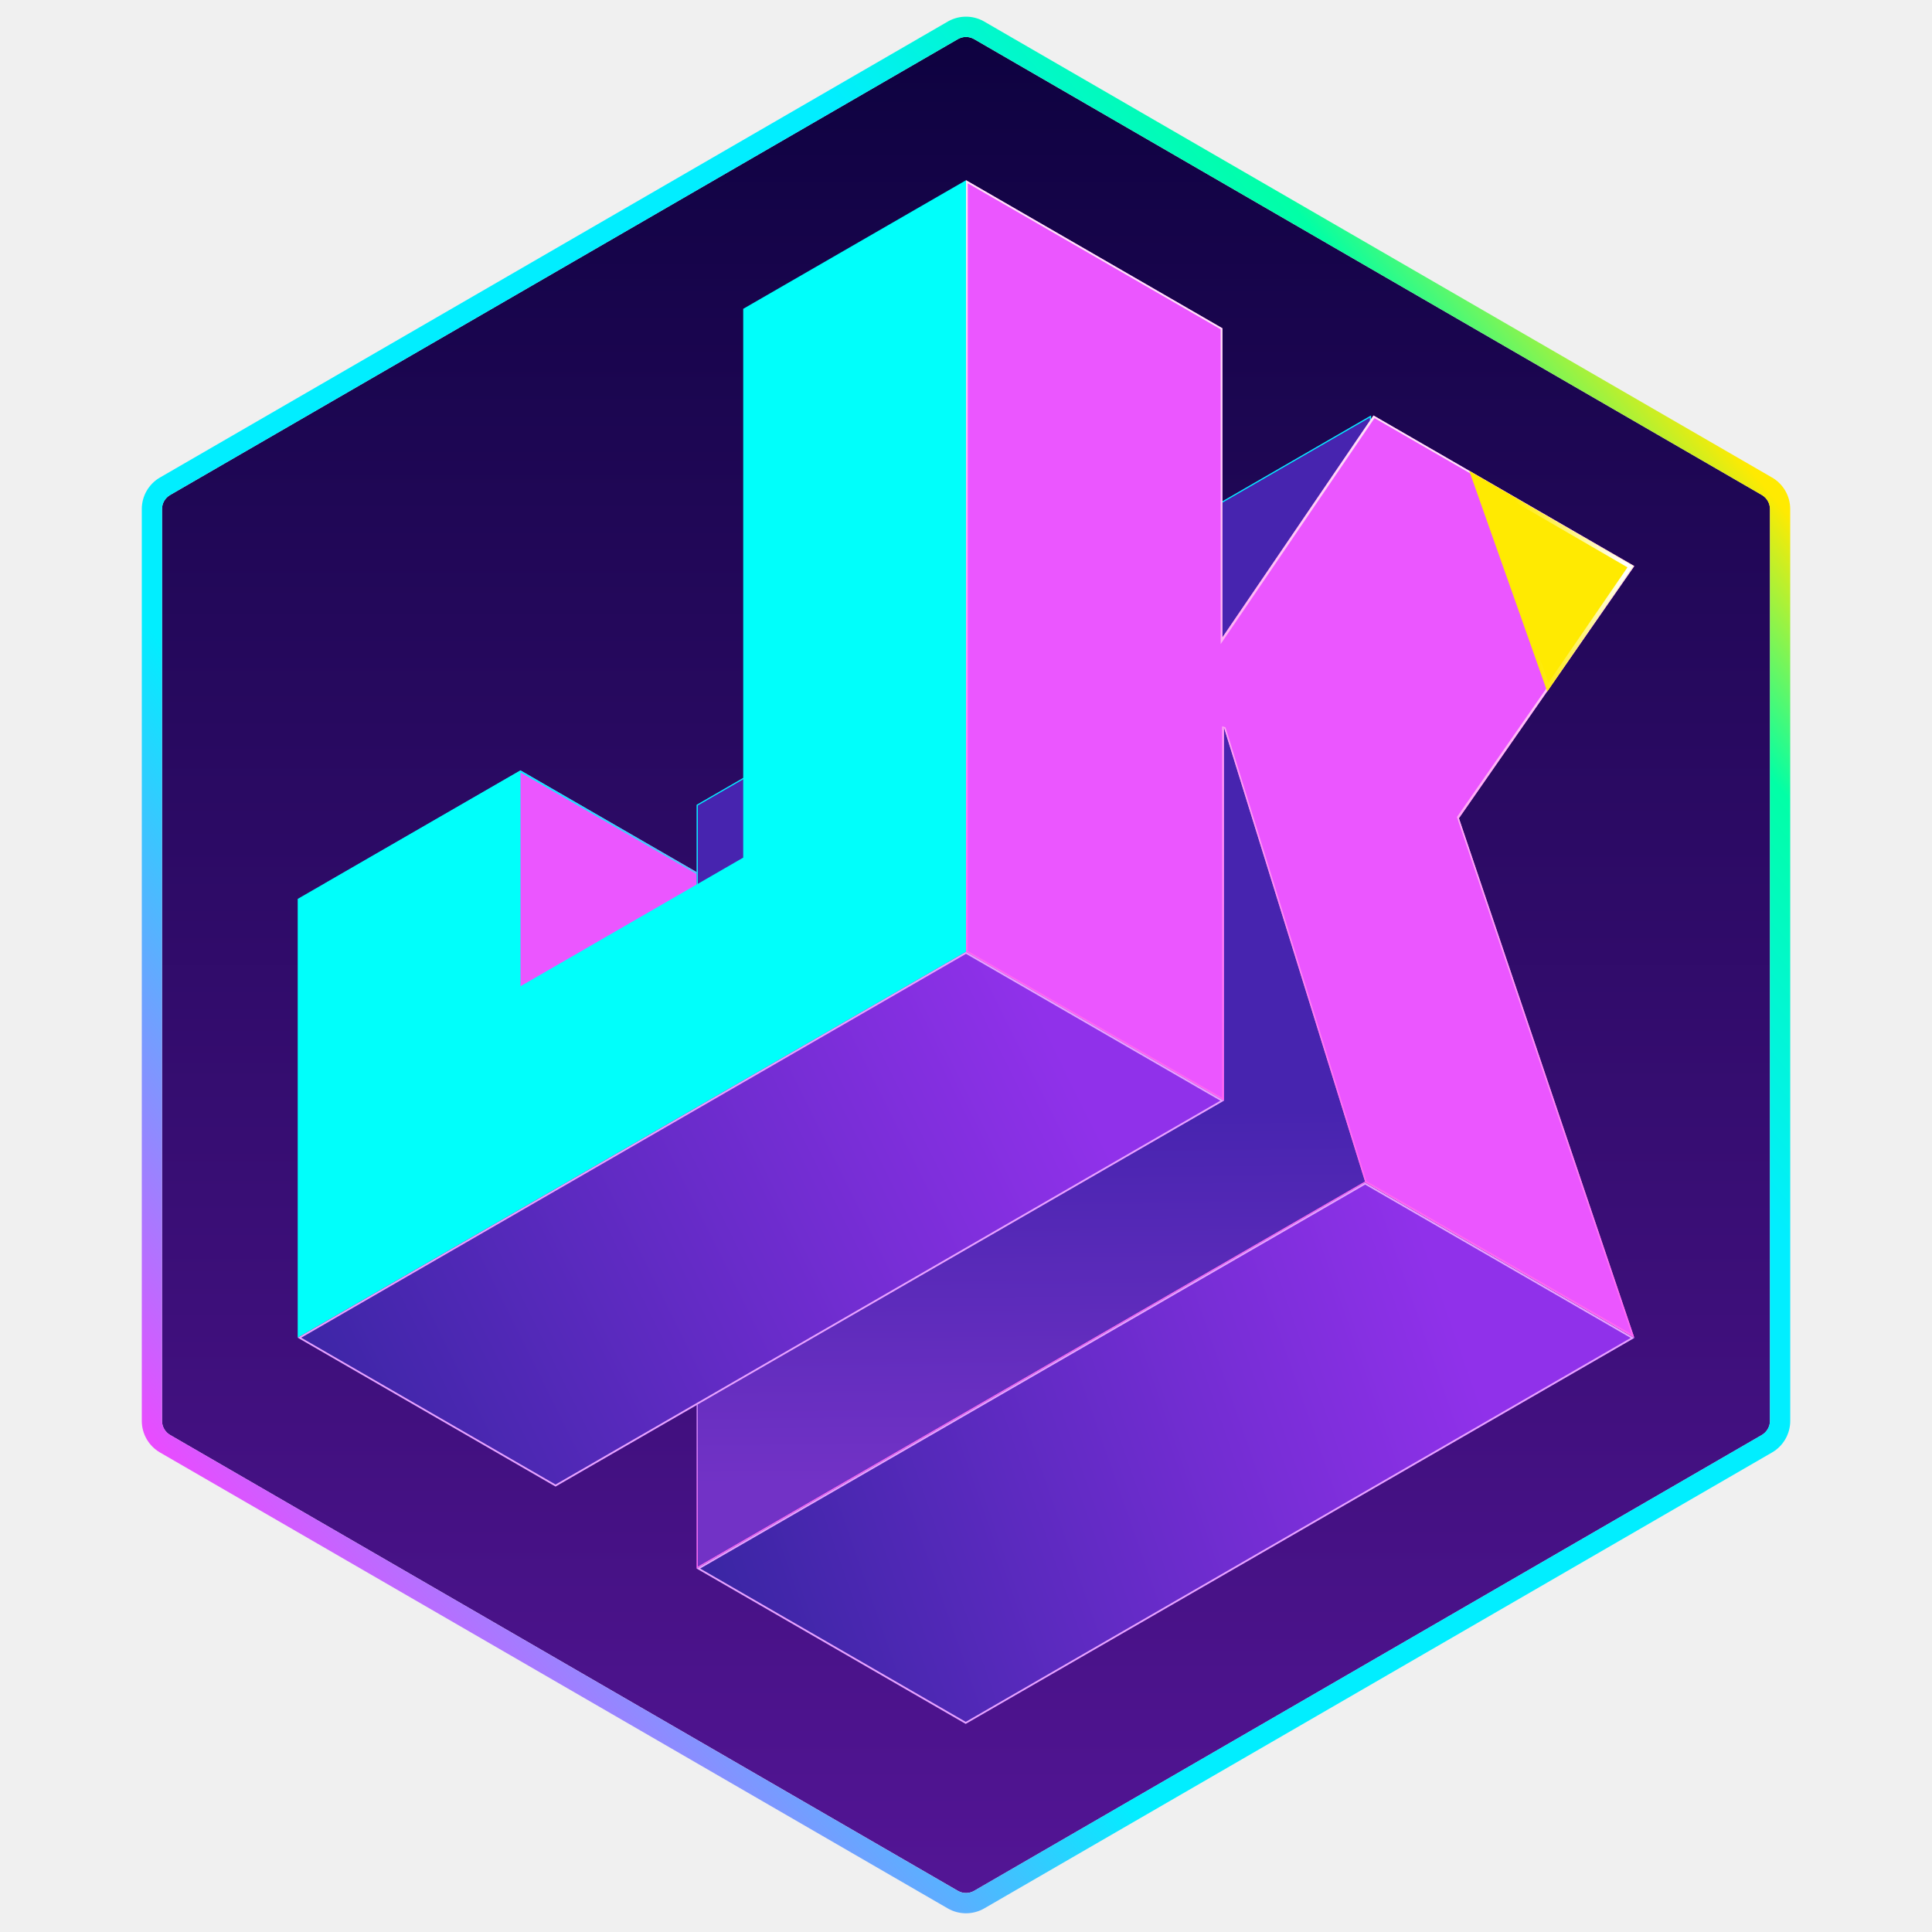
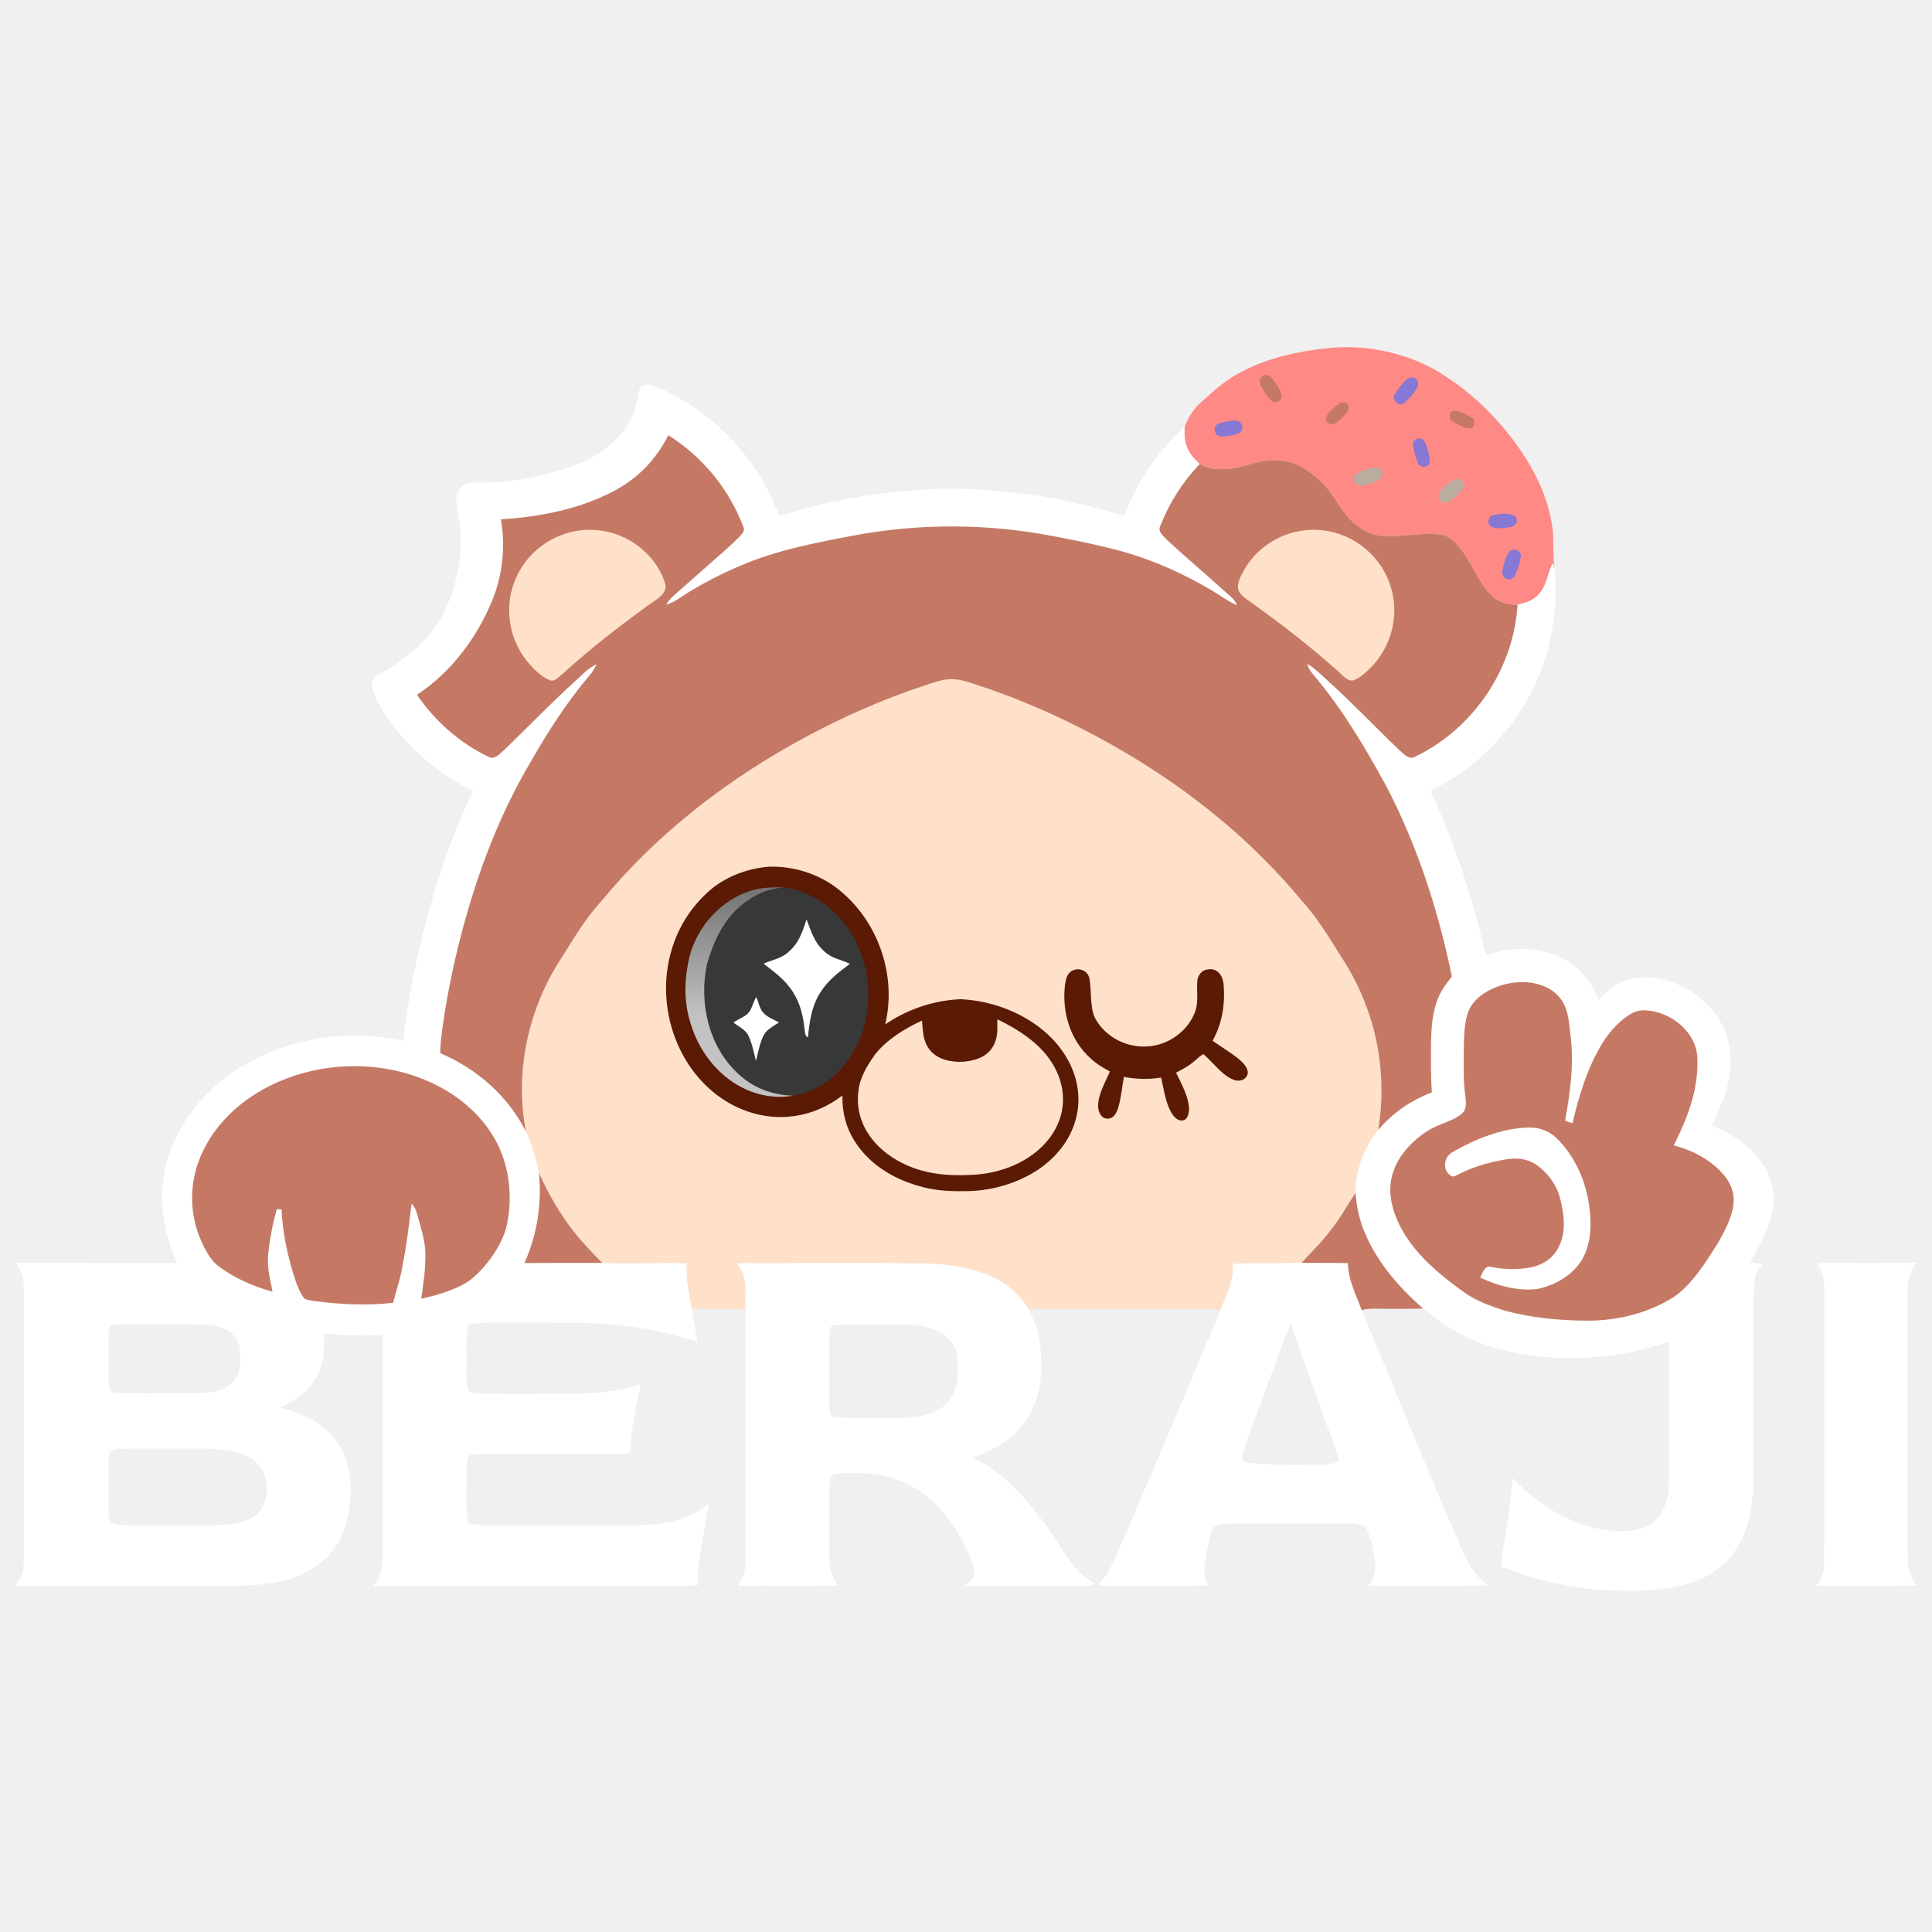
- <svg xmlns="http://www.w3.org/2000/svg" fill="none" viewBox="0 0 128 128">
-   <path fill="url(#_beraji-a)" d="M63.462 2.592a1.08 1.08 0 0 1 1.076 0l52.192 30.204a1.08 1.08 0 0 1 .536.93V94.14a1.09 1.09 0 0 1-.536.93l-52.19 30.204a1.08 1.08 0 0 1-1.076 0L11.27 95.07a1.08 1.08 0 0 1-.536-.93V33.726c0-.384.204-.738.536-.93z" />
-   <path fill="url(#_beraji-b)" d="M10.734 94.176a1.08 1.08 0 0 0 .536.894l52.19 30.204a1.09 1.09 0 0 0 1.044.018l.032-.02 52.192-30.204a1.09 1.09 0 0 0 .536-.892v-60.45a1.09 1.09 0 0 0-.504-.91l-.032-.02L64.54 2.592a1.08 1.08 0 0 0-1.076 0L11.27 32.796a1.08 1.08 0 0 0-.536.93zm107.874-.036c0 .86-.46 1.66-1.206 2.09L65.21 126.436a2.42 2.42 0 0 1-2.42 0L10.6 96.23a2.42 2.42 0 0 1-1.206-2.09V33.726c0-.862.46-1.66 1.206-2.09L62.79 1.43l.07-.04a2.42 2.42 0 0 1 2.28 0l.07.04 52.19 30.206.07.04a2.42 2.42 0 0 1 1.136 2.05z" />
-   <path fill="#EB56FF" d="m21.556 58.528 12.946-7.476L67.39 70.04l-12.946 7.476z" />
-   <path fill="url(#_beraji-c)" d="M34.5 51.052 67.39 70.04l-12.946 7.476-32.888-18.99zm19.944 26.33 12.714-7.34-32.656-18.856-12.714 7.34z" />
-   <path fill="url(#_beraji-d)" d="m46.156 53.322 44.68-25.794v50.604l-44.68 25.794z" />
-   <path fill="url(#_beraji-e)" d="M90.834 27.528v50.604l-44.68 25.794V53.322zm-44.602 76.266 44.526-25.706V27.66L46.232 53.364z" />
-   <path fill="#00FFFB" d="M64 63.068 19.724 88.632V59.554l14.76-8.52V65.34l14.756-8.52V20.46L64 11.942z" />
-   <path fill="#EB56FF" d="M64 63.068V11.94l16.988 9.808v20.48l10.008-14.702 17.28 9.976-11.618 16.706 11.62 34.42-17.82-10.286-9.372-30.16V72.93z" />
-   <path fill="url(#_beraji-f)" d="M80.988 21.75v20.48l10.008-14.702 17.28 9.976L96.658 54.21l11.62 34.42-17.82-10.286-9.372-30.16v24.748L64 63.068V11.94zM64.116 63l16.854 9.73V48.116l.222.074 9.342 30.064 17.558 10.136-11.54-34.18-.026-.08 11.55-16.606L91.064 27.7 80.872 42.672V21.816l-16.756-9.674z" />
-   <path fill="url(#_beraji-g)" d="M19.724 88.624 64 63.06l17.084 9.864-44.278 25.564z" />
-   <path fill="#E8A2FF" d="m64 63.06 17.084 9.864-44.278 25.564-17.082-9.864zM36.806 98.354l44.046-25.43L64 63.194 19.956 88.626z" />
-   <path fill="url(#_beraji-h)" d="m46.156 103.92 44.288-25.57 17.828 10.292-44.292 25.57z" />
-   <path fill="#E8A2FF" d="m90.444 78.35 17.828 10.292-44.292 25.57-17.826-10.292zm-26.46 35.728 44.056-25.436-17.596-10.158-44.056 25.436z" />
-   <path fill="#FFEA01" d="m102.508 45.82-5.166-14.624L108.21 37.5z" />
-   <path fill="url(#_beraji-i)" d="m108.21 37.5-5.702 8.32-5.166-14.624zm-5.626 7.732 5.24-7.644-9.986-5.796z" />
+ <svg xmlns="http://www.w3.org/2000/svg" viewBox="0 0 128 128">
+   <path fill="#FF8985" d="M87.825 23.083c2.426-.29 4.926.19 7.085 1.323a17 17 0 0 1 4.36 3.551c1.782 2.002 3.289 4.476 3.604 7.177.057.846.013 1.69.12 2.536l-.125-.357c-.356.701-.362 1.409-.884 2.023-.383.447-.889.6-1.441.728-.638.003-1.241-.137-1.713-.589-.88-.852-1.314-2.213-2.1-3.168-.31-.38-.68-.774-1.182-.878-1.295-.197-2.716.18-3.97.076-.767-.045-1.43-.447-1.984-.956-.763-.707-1.108-1.583-1.799-2.363-.414-.466-.922-.856-1.447-1.19-.633-.404-1.4-.505-2.137-.489-.987.025-1.81.462-2.781.553-.681.058-1.338.043-1.944-.311-.367-.35-.705-.708-.876-1.196-.156-.427-.15-.85-.124-1.297.244-.566.523-1.093.988-1.512.653-.592 1.31-1.21 2.052-1.692 1.857-1.19 4.125-1.731 6.298-1.97" />
+   <path fill="#C57965" d="M83.718 24.878c.185-.064.328-.046.463.1.314.339.631.767.738 1.221a.427.427 0 0 1-.666.376 3.9 3.9 0 0 1-.737-1.08.455.455 0 0 1 .202-.617" />
+   <path fill="#8678D4" d="M93.178 25.163a.448.448 0 0 1 .787.345c-.175.45-.566.862-.922 1.183-.34.255-.798-.095-.673-.496.2-.385.497-.733.808-1.032" />
+   <path fill="#C57965" d="M88.854 26.68c.462-.143.61.33.384.651-.28.314-.733.914-1.215.738-.206-.115-.194-.46-.056-.623.24-.298.54-.594.887-.766m7.369.549c.482-.084 1.044.27 1.414.552.032.21.078.44-.13.572-.425.09-.924-.219-1.273-.43-.247-.086-.245-.595-.011-.694" />
+   <path fill="#8678D4" d="M100.083 36.463c.319-.138.684.036.684.4a4.3 4.3 0 0 1-.451 1.362c-.311.353-.88.074-.781-.386.101-.447.217-1.043.548-1.376m-18.733-8.55c.219-.024.52-.101.722.004.292.138.325.607.036.766-.375.176-.829.237-1.24.236-.363-.056-.531-.507-.264-.773.204-.147.504-.18.746-.233m17.513 6.24c.43-.128 1.014-.182 1.435-.014.323.22.236.628-.114.754-.413.101-.947.165-1.353.018-.324-.183-.274-.594.032-.758m-5.14-4.986c.245-.218.553-.13.691.148.172.403.306.857.311 1.298-.069.356-.55.43-.753.126-.186-.376-.271-.812-.348-1.22q-.051-.177.099-.352" />
+   <path fill="#BAAC9F" d="M90.525 31.103c.245-.068.533-.165.786-.115a.43.43 0 0 1 .122.743 3 3 0 0 1-1.246.451.446.446 0 0 1-.411-.704c.195-.19.496-.286.75-.375m5.81.67c.375-.207.82.212.59.592a3.2 3.2 0 0 1-1.037.924c-.371.147-.686-.216-.562-.575.213-.395.626-.715 1.008-.94" />
+   <path fill="#FFE0C9" d="M63.078 44.998c.597.006 1.137.215 1.696.397 3.813 1.25 7.47 3.014 10.872 5.13 3.954 2.472 7.534 5.47 10.518 9.056 1.098 1.197 1.896 2.535 2.753 3.905a16 16 0 0 1 2.397 11.362c-.951 1.228-1.514 2.622-1.506 4.19-.56.825-1.026 1.7-1.66 2.48-.575.776-1.271 1.432-1.912 2.15-1.093.003-2.183.05-3.276.03a10 10 0 0 0-1.29.052c.111 1.174-.434 2.016-.817 3.076-.646-.176-1.267-.103-1.925-.108-3.243-.003-6.489 0-9.732-.005-.35.005-.697.02-1.044.036a5.1 5.1 0 0 0-1.755-1.795c-1.174-.727-2.539-1.025-3.897-1.172-1.207-.13-2.386-.048-3.593-.1-2.548-.002-5.097-.023-7.647.017-.805.024-1.607-.047-2.412.011q.188.308.371.618l.076.317c.17.658.069 1.395.095 2.073l-2.58-.01h-.983c-.162-1.052-.418-1.928-.34-3.006-1.863-.062-3.733.06-5.599-.03-.607-.653-1.241-1.27-1.79-1.976-.977-1.216-1.752-2.567-2.39-3.985-.191-.955-.45-1.86-.862-2.743-.772-3.959.173-8.252 2.417-11.597.651-1.042 1.296-2.113 2.066-3.073a174 174 0 0 1 1.473-1.713c2.906-3.261 6.31-6.012 10.035-8.292 3.27-1.996 6.77-3.667 10.411-4.872.6-.193 1.192-.428 1.83-.423" />
+   <path fill="#fff" d="M42.408 25.684c.193-.205.514-.236.77-.14 1.274.395 2.483 1.203 3.543 1.996 2.24 1.693 3.937 4.031 4.909 6.655a36.3 36.3 0 0 1 7.557-1.583c.74-.085 1.483-.12 2.223-.192 2.084-.14 4.115.038 6.186.265 2.34.274 4.642.795 6.886 1.507.829-2.287 2.226-4.282 4.005-5.936-.026.447-.031.87.124 1.297.171.488.51.846.876 1.196a12.3 12.3 0 0 0-2.597 4.063c-.22.391.154.662.392.923 1.247 1.16 2.551 2.258 3.815 3.401.319.303.707.53.853.96-.575-.244-1.052-.608-1.581-.925-1.882-1.13-3.885-2.031-5.998-2.63-1.524-.418-3.067-.728-4.62-1.022a35.4 35.4 0 0 0-13.208-.034c-2.61.5-5.098.965-7.555 2.025a26 26 0 0 0-3.478 1.8c-.463.28-.842.616-1.381.751a3 3 0 0 1 .46-.558l3.468-3.063c.378-.354.8-.69 1.12-1.1.128-.169.132-.278.059-.473a12.35 12.35 0 0 0-4.958-6.03c-.789 1.575-1.97 2.816-3.525 3.656-2.277 1.23-5.004 1.766-7.57 1.915a9.74 9.74 0 0 1-.565 5.365c-1.02 2.484-2.726 4.775-4.993 6.26 1.186 1.734 2.84 3.204 4.746 4.107.382.225.688-.165.96-.382 1.583-1.52 3.097-3.103 4.722-4.578.498-.434.88-.914 1.468-1.162a2.9 2.9 0 0 1-.48.752c-1.468 1.741-2.7 3.642-3.826 5.616-1.877 3.148-3.224 6.521-4.244 10.033a56 56 0 0 0-1.478 6.505c-.144.956-.31 1.882-.327 2.85 2.425 1.03 4.488 2.836 5.68 5.194.413.882.671 1.788.862 2.743a11.8 11.8 0 0 1-.957 5.969c1.712-.016 3.424-.006 5.137-.009 1.866.092 3.736-.031 5.6.03-.078 1.079.197 2.076.36 3.127.125.683.247 1.366.354 2.052-.777-.188-1.524-.463-2.31-.611-1.648-.39-3.32-.538-5.006-.62-2.225-.027-4.45-.006-6.674-.014a5 5 0 0 0-1.19.137c-.195.864-.083 1.8-.113 2.702.02.542-.075 1.201.146 1.706.335.171.783.157 1.154.169 1.948-.002 3.898.007 5.845-.006 1.463-.032 3.036-.136 4.408-.677-.314 1.496-.674 3.067-.716 4.596-.535.088-1.07.075-1.609.068-2.687-.002-5.376.001-8.064-.002-.324.009-.677-.005-.991.085-.196.246-.156.687-.174.987.012.97-.017 1.943.014 2.912.042.23.01.642.33.658.353.083.738.076 1.1.082 3.289-.006 6.581.003 9.87-.004 1.678-.02 3.392-.308 4.727-1.39q-.315 1.909-.64 3.816c-.086.519-.074 1.029-.08 1.554-.733.055-1.463.029-2.199.031-6.436.009-12.875-.011-19.31.012.48-.525.628-1.156.616-1.852q-.004-7.386 0-14.771c-1.29.047-2.581.034-3.866-.112.055 1.145-.03 2.234-.695 3.208-.546.842-1.342 1.266-2.206 1.716 1.174.313 2.259.716 3.154 1.567.741.69 1.195 1.61 1.382 2.594a7.5 7.5 0 0 1-.592 4.583c-.587 1.184-1.8 2.068-3.025 2.51-1.537.537-3.322.565-4.933.547-4.518.008-9.04-.017-13.555.012.24-.311.462-.609.53-1.008.072-.506.044-1.029.048-1.539V85.488a5.7 5.7 0 0 0-.082-.984 16 16 0 0 0-.418-.84c3.55.013 7.103.002 10.654.006-.744-1.61-1.125-3.462-.95-5.233.177-1.977 1.114-3.9 2.405-5.396 1.62-1.876 3.881-3.201 6.26-3.873a14.85 14.85 0 0 1 7.265-.205 52 52 0 0 1 .927-5.504c.85-3.815 2.036-7.524 3.7-11.068a14.8 14.8 0 0 1-5.38-4.445c-.535-.723-1.048-1.485-1.306-2.355-.068-.346-.017-.663.324-.835 1.558-.82 3.043-1.992 4.026-3.463a10.4 10.4 0 0 0 1.499-6.088c-.017-.705-.235-1.379-.275-2.077-.042-.424.208-.778.538-1.015.25-.152.607-.137.891-.14 1.561.044 3.148-.219 4.66-.598 1.364-.36 2.713-.816 3.84-1.69.895-.678 1.6-1.574 1.928-2.656.148-.438.17-.911.324-1.345M15.956 96.288c-1.031-.284-2.144-.335-3.209-.316-1.483.005-2.967-.005-4.45.003-.303.02-.703.015-.967.176-.128.186-.118.478-.137.695-.016.877.005 1.755-.006 2.632.006.478-.037.949.134 1.402.376.187.842.16 1.255.171 1.9-.006 3.801.007 5.7-.006.853-.026 1.914-.107 2.625-.616.796-.61.96-1.884.603-2.77-.14-.44-.457-.688-.768-1.001q-.389-.189-.78-.37m-7.102-8.552c-.454.004-.922-.02-1.374.041-.186.013-.23.184-.253.341-.076.64-.025 1.297-.037 1.94.015.62-.054 1.272.064 1.882.078.374.47.3.765.355 1.295.043 2.597.007 3.894.019.9-.006 1.963.05 2.817-.274.7-.252 1.198-.955 1.173-1.703.002-.573.054-1.25-.307-1.73-.466-.657-1.399-.84-2.155-.859-1.528-.025-3.058-.004-4.587-.012" />
+   <path fill="#fff" d="M86.236 83.667c1.023.009 2.048-.005 3.071.016.02 1.144.519 2.041.907 3.11 2.216 5.29 4.352 10.617 6.647 15.874.394.931.883 1.762 1.72 2.366-2.642.075-5.29-.005-7.933.043.578-.611.53-1.38.364-2.144-.065-.644-.295-1.223-.528-1.819-.419-.119-.829-.197-1.267-.184q-3.684-.005-7.369.001c-.43.017-1.002-.017-1.375.223-.242.222-.306.65-.377.956-.17 1.035-.534 1.909-.062 2.931-1.99.053-3.982.006-5.972.025-.448-.004-.855.046-1.283-.123.463-.402.728-.917.983-1.463a133 133 0 0 0 1.517-3.473c1.867-4.39 3.737-8.778 5.574-13.18.383-1.06.928-1.902.817-3.076.43-.047.86-.06 1.29-.052 1.093.02 2.183-.027 3.276-.03m-.698 3.986a11 11 0 0 0-.367.861c-.887 2.4-1.778 4.796-2.653 7.2-.116.339-.318.728-.211 1.09.566.24 2.625.227 3.231.25 1.468-.028 2.775.07 3.123-.25-.007-.345-.17-.758-.278-1.09 0 0-2.45-6.782-2.642-7.377zM51.26 83.699c2.55-.04 5.099-.02 7.647-.018 1.207.053 2.386-.029 3.593.101 1.358.147 2.724.445 3.897 1.172a5.1 5.1 0 0 1 1.755 1.795c.709 1.28.9 2.839.821 4.28-.076 1.33-.536 2.615-1.42 3.623-.83.945-1.905 1.49-3.076 1.902.435.32.956.503 1.382.848 1.514 1.137 2.763 2.666 3.836 4.212.838 1.23 1.5 2.62 2.895 3.326-.583.197-1.125.11-1.726.122-2.318.006-4.637-.009-6.954.009.261-.219.518-.376.618-.724.037-.243.002-.48-.057-.718-.561-1.465-1.397-2.89-2.502-4.015-.79-.726-1.734-1.342-2.764-1.664-1.188-.397-2.542-.408-3.78-.314-.522.036-.437.484-.48.871.004 1.617-.016 3.235.01 4.852.027.7.165 1.126.593 1.676-2.238.066-4.482-.007-6.722.038.44-.554.575-1.004.566-1.716-.002-5.546.001-11.093-.002-16.64-.026-.677.075-1.414-.094-2.072q-.04-.159-.077-.317a56 56 0 0 0-.371-.618c.805-.058 1.607.013 2.412-.01m8.62 4.059c-1.158-.007-2.317 0-3.476-.003-.417.004-.85-.01-1.262.061-.221.172-.17.47-.197.718-.006 1.385.005 2.771-.005 4.157.005.316-.006.655.071.962.096.273.32.214.555.26.923.078 1.86.024 2.785.041 1.158-.001 2.525.035 3.602-.44.889-.374 1.412-1.274 1.481-2.207.027-.594.047-1.22-.075-1.802-.227-.538-.571-.975-1.093-1.253-.71-.38-1.59-.493-2.386-.494m67.11-4.096c-.561.604-.596 1.321-.603 2.101.001 5.772-.004 11.549.003 17.32.001.733.11 1.382.61 1.95-2.227.071-4.462-.005-6.69.04.413-.515.554-.906.547-1.577.01-5.956.002-11.915.005-17.87a7 7 0 0 0-.073-1.115 3 3 0 0 0-.407-.741c.217-.123.434-.097.674-.105 1.977.006 3.956.012 5.934-.003m-24.121-46.349.125.357c.292 3.022-.332 6.096-1.838 8.736a14.8 14.8 0 0 1-6.382 5.984c1.627 3.49 2.814 7.157 3.661 10.909 1.769-.62 3.7-.633 5.347.334 1.024.59 1.715 1.533 2.114 2.63.413-.456.835-.873 1.401-1.139 1.089-.534 2.388-.444 3.504-.041 1.914.687 3.474 2.293 3.796 4.336.271 1.845-.39 3.52-1.185 5.143 1.357.576 2.622 1.378 3.426 2.643.619.964.812 2.11.55 3.225-.278 1.137-.86 2.225-1.45 3.23q.435.024.868.042c-.645.607-.576 1.388-.627 2.2-.011 3.97 0 7.944-.006 11.914.002 1.268-.148 2.617-.614 3.805-.517 1.319-1.544 2.415-2.85 2.98-1.634.688-3.385.83-5.139.784-2.076.011-4.128-.309-6.116-.9a24 24 0 0 0-.431-.131 16 16 0 0 1-.947-.345l-.66-.224c.258-1.952.69-3.898.767-5.866.998.96 2.013 1.856 3.266 2.478 1.449.746 3.039 1.172 4.677 1.004.742-.08 1.433-.399 1.864-1.025.437-.651.604-1.51.589-2.283.004-3.07 0-6.14.001-9.209-1.598.536-3.27.921-4.957 1.028-2.45.185-5.013-.036-7.338-.862-1.478-.52-2.81-1.345-4-2.355-1.666-1.451-3.208-3.253-3.99-5.341a8.4 8.4 0 0 1-.487-2.316c-.008-1.568.555-2.962 1.506-4.19 1.013-1.146 2.12-1.922 3.55-2.476-.077-1.07-.063-2.157-.055-3.23.014-1.018.086-2.124.494-3.071.214-.514.542-.935.887-1.366-.896-4.382-2.299-8.72-4.383-12.69-1.394-2.542-2.842-4.987-4.714-7.216-.217-.248-.398-.49-.481-.816.535.313.937.747 1.395 1.153 1.627 1.472 3.137 3.066 4.72 4.578.318.246.603.669 1.046.411 3.849-1.856 6.51-5.807 6.771-10.06.552-.13 1.058-.282 1.441-.73.522-.613.528-1.321.884-2.022" />
+   <path fill="#5A1A03" d="M50.982 57.42a7.2 7.2 0 0 1 4.164 1.204c2.896 2.023 4.324 5.823 3.5 9.249a9.6 9.6 0 0 1 4.988-1.674c1.678.082 3.353.603 4.757 1.528 1.083.715 1.998 1.682 2.547 2.864.514 1.102.663 2.36.34 3.54-.368 1.423-1.344 2.6-2.56 3.401-1.452.94-3.22 1.413-4.945 1.385-.988.018-1.967-.06-2.917-.349-1.68-.474-3.232-1.42-4.193-2.902-.606-.922-.881-1.988-.85-3.088-.959.74-2.095 1.233-3.302 1.377-1.807.236-3.627-.34-5.056-1.443-2.777-2.146-3.93-6.002-3.024-9.35a8.3 8.3 0 0 1 2.914-4.434c1.062-.772 2.327-1.209 3.637-1.308m15.09 10.11c.005.65.062 1.23-.291 1.813-.409.712-1.239.943-2.008 1.004-.79.03-1.692-.157-2.196-.817-.441-.568-.424-1.233-.494-1.913-1.139.524-2.329 1.259-3.116 2.25-.484.688-.977 1.472-1.081 2.32a4.15 4.15 0 0 0 .576 2.827c.78 1.269 2.143 2.122 3.556 2.526 1.181.34 2.372.352 3.59.288 1.393-.11 2.736-.536 3.86-1.376.92-.69 1.62-1.634 1.868-2.765.253-1.164-.036-2.357-.686-3.342-.813-1.264-2.242-2.178-3.578-2.816m4.953-3.213c.44-.234 1.007-.033 1.138.458.183.833.014 1.908.39 2.686.666 1.228 2.064 1.965 3.457 1.87 1.425-.079 2.737-1.037 3.202-2.388.192-.622.06-1.338.115-1.965.049-.387.295-.72.708-.752.587-.1.947.368 1.02.893.134 1.335-.06 2.657-.72 3.837.575.404 1.19.765 1.736 1.207.268.232.592.538.603.917-.072.436-.5.612-.9.473-.8-.28-1.41-1.18-2.04-1.709-.202.079-.366.265-.533.399-.384.349-.829.586-1.283.828.348.725.818 1.552.859 2.366.007.272-.08.764-.423.794-.363.051-.613-.287-.776-.56-.367-.676-.48-1.533-.652-2.28a6.9 6.9 0 0 1-2.465-.045c-.13.69-.183 1.418-.392 2.091-.12.329-.295.689-.702.678-.424-.01-.605-.452-.615-.816-.014-.783.483-1.595.779-2.31-.459-.249-.9-.51-1.28-.87-1.36-1.224-1.903-3.077-1.693-4.86.056-.35.124-.757.467-.942" />
+   <path fill="#383838" d="M51.965 58.802c2.023.251 3.757 1.682 4.677 3.455a8.04 8.04 0 0 1 .605 5.778c-.221.864-.695 1.682-1.217 2.4-.845 1.117-2.088 1.931-3.482 2.156-1.38-.032-2.682-.525-3.677-1.485-1.932-1.804-2.565-4.677-2.036-7.205.37-1.318.902-2.544 1.865-3.545.883-.87 2-1.503 3.265-1.554" />
+   <path fill="#fff" d="M53.436 60.918c.314.792.506 1.526 1.175 2.113.505.48 1.097.532 1.696.826-.769.57-1.488 1.125-1.997 1.956-.556.914-.674 1.882-.785 2.924-.254-.166-.178-.432-.24-.702-.103-.938-.369-1.837-.949-2.595-.488-.65-1.108-1.1-1.745-1.59.588-.281 1.158-.325 1.656-.787.677-.579.923-1.33 1.189-2.146m-3.322 5.135c.142.37.216.806.502 1.095.269.264.668.415.997.589-.347.233-.84.477-1.024.869-.26.51-.36 1.134-.504 1.685-.146-.555-.253-1.171-.51-1.687-.172-.382-.662-.602-.982-.857.363-.268.823-.374 1.075-.747.185-.29.246-.655.446-.947" />
+   <path fill="url(#a)" d="M49.2 59.214c.88-.4 1.811-.46 2.765-.412-1.265.051-2.382.683-3.265 1.554-.963 1-1.494 2.227-1.865 3.545-.529 2.528.104 5.401 2.036 7.205.995.96 2.297 1.453 3.677 1.485-1.395.247-2.824-.114-3.992-.894-1.465-.984-2.454-2.52-2.895-4.215-.363-1.342-.302-2.693.003-4.04.47-1.86 1.77-3.45 3.536-4.228" />
+   <path fill="#C57965" d="M101.591 65.13c.754.147 1.467.5 1.887 1.164.453.676.47 1.51.574 2.29.235 1.93-.012 3.774-.364 5.668l.491.16c.407-1.7.909-3.41 1.772-4.945.494-.88 1.17-1.724 2.04-2.26.385-.25.799-.307 1.25-.253 1.585.18 3.167 1.485 3.214 3.157.077 2.106-.642 3.925-1.564 5.773 1.001.264 1.934.69 2.724 1.368.684.575 1.265 1.347 1.246 2.279-.023.999-.586 2.015-1.071 2.869-.781 1.227-1.668 2.67-2.874 3.518-1.732 1.096-3.805 1.6-5.849 1.578-1.81-.011-3.652-.194-5.401-.668-.939-.309-1.946-.663-2.738-1.264-1.036-.74-2.054-1.557-2.906-2.505-.9-1.013-1.68-2.31-1.871-3.667-.155-1.014.125-2.036.72-2.864.642-.892 1.543-1.638 2.578-2.031.476-.2 1.07-.39 1.443-.756.313-.316.226-.758.189-1.158-.152-1.02-.097-1.991-.105-3.026.023-.787.017-1.641.255-2.399.199-.63.659-1.09 1.217-1.427.93-.552 2.073-.787 3.143-.601m-72.417 6.898c1.697.912 3.168 2.33 3.946 4.105.666 1.55.808 3.272.481 4.922-.172.908-.676 1.777-1.234 2.504-.482.604-1.056 1.233-1.756 1.582-.864.435-1.765.698-2.706.903.151-.97.278-1.928.282-2.911-.003-.789-.236-1.573-.446-2.33-.117-.39-.18-.753-.47-1.059-.17 1.366-.326 2.728-.597 4.08-.128.853-.427 1.654-.627 2.49-1.733.192-3.508.115-5.234-.12-.212-.04-.477-.05-.66-.172-.25-.325-.411-.73-.553-1.112-.517-1.552-.874-3.15-.947-4.789l-.315-.01a17.7 17.7 0 0 0-.573 3.023c-.084.853.136 1.615.29 2.444-1.231-.345-2.462-.866-3.496-1.624-.634-.45-.993-1.202-1.295-1.895a7 7 0 0 1-.087-5.159c.748-2.018 2.327-3.633 4.183-4.686 3.556-2.011 8.206-2.129 11.814-.186" />
+   <path fill="#fff" d="M101.174 74.705c.729-.035 1.406.173 1.934.684 1.261 1.223 2.016 2.963 2.205 4.696.127 1.038.093 2.226-.395 3.175-.567 1.136-1.832 1.885-3.047 2.135-1.274.165-2.659-.204-3.806-.752.157-.289.3-.857.74-.703.904.18 1.873.2 2.771-.008.74-.178 1.372-.65 1.703-1.338.477-.975.364-2.046.114-3.066-.211-.961-.826-1.826-1.638-2.38-.592-.393-1.283-.451-1.973-.338-1.076.178-2.166.478-3.135.987-.224.087-.37.26-.588.05-.538-.406-.363-1.26.213-1.537 1.464-.845 3.195-1.543 4.902-1.605" />
+   <path fill="#C57965" d="M89.808 79.038c.06.79.208 1.572.488 2.316.781 2.088 2.323 3.89 3.989 5.341-.81.025-1.617.013-2.426.016-.562.005-1.093-.054-1.645.081-.388-1.068-.887-1.965-.907-3.11-1.023-.02-2.048-.006-3.07-.015.64-.717 1.337-1.373 1.91-2.15.635-.778 1.1-1.654 1.66-2.48m-54.1-1.327c.638 1.418 1.414 2.769 2.391 3.985.548.705 1.182 1.323 1.79 1.975-1.714.003-3.426-.007-5.138.009a11.8 11.8 0 0 0 .957-5.97m8.57-48.874a12.35 12.35 0 0 1 4.958 6.03c.074.195.07.305-.058.474-.322.408-.743.745-1.121 1.1q-1.735 1.53-3.468 3.062a3 3 0 0 0-.46.558c.54-.135.918-.47 1.38-.75a26 26 0 0 1 3.48-1.801c2.456-1.06 4.945-1.525 7.555-2.025a35.4 35.4 0 0 1 13.208.034c1.552.294 3.095.604 4.619 1.021 2.113.6 4.117 1.502 5.998 2.63.53.318 1.006.682 1.58.926-.145-.43-.533-.657-.852-.96-1.263-1.143-2.568-2.241-3.815-3.4-.238-.262-.612-.533-.392-.925a12.3 12.3 0 0 1 2.597-4.062c.607.354 1.263.37 1.944.311.97-.091 1.794-.528 2.78-.553.739-.016 1.505.085 2.138.49.525.333 1.033.723 1.447 1.19.691.78 1.036 1.655 1.8 2.363.553.508 1.216.91 1.983.955 1.254.104 2.675-.273 3.97-.076.502.104.871.498 1.181.878.787.955 1.221 2.316 2.101 3.168.472.452 1.075.592 1.713.59-.261 4.253-2.922 8.204-6.77 10.06-.444.258-.73-.165-1.046-.411-1.584-1.512-3.094-3.106-4.72-4.578-.46-.406-.861-.84-1.396-1.153.083.327.264.568.48.816 1.873 2.229 3.32 4.674 4.715 7.216 2.084 3.97 3.487 8.308 4.383 12.69-.345.43-.673.852-.887 1.366-.408.947-.48 2.053-.494 3.07-.008 1.074-.022 2.162.056 3.231-1.431.554-2.538 1.33-3.551 2.475a16 16 0 0 0-2.397-11.361c-.857-1.37-1.655-2.708-2.753-3.905-2.984-3.585-6.564-6.584-10.518-9.056-3.403-2.116-7.06-3.88-10.871-5.13-.56-.182-1.1-.391-1.697-.397-.638-.005-1.23.23-1.83.423-3.64 1.205-7.14 2.876-10.41 4.872-3.725 2.28-7.13 5.03-10.036 8.292q-.742.852-1.472 1.713c-.77.96-1.416 2.031-2.066 3.073-2.245 3.345-3.19 7.638-2.418 11.597-1.192-2.358-3.255-4.164-5.68-5.193.017-.969.183-1.895.327-2.851a56 56 0 0 1 1.478-6.505c1.02-3.512 2.368-6.885 4.244-10.033 1.125-1.974 2.358-3.875 3.825-5.616.205-.233.355-.468.481-.752-.588.248-.97.728-1.468 1.162-1.625 1.475-3.14 3.059-4.721 4.578-.273.217-.579.607-.961.382-1.905-.903-3.56-2.373-4.746-4.107 2.267-1.485 3.973-3.776 4.993-6.26a9.74 9.74 0 0 0 .565-5.365c2.566-.15 5.293-.685 7.57-1.916 1.555-.839 2.736-2.08 3.525-3.655" />
+   <path fill="#FFE0C9" d="M39.583 35.127c2.046.17 4.004 1.678 4.52 3.678.026.665-.863 1.043-1.309 1.407-1.917 1.397-3.787 2.851-5.54 4.45-.252.19-.518.555-.872.389-.594-.262-1.092-.794-1.499-1.287-1.239-1.568-1.514-3.77-.647-5.577.925-2.02 3.126-3.287 5.347-3.06m48.085.014c2.143.245 3.98 1.84 4.524 3.919.479 1.734.003 3.644-1.198 4.978-.376.398-.828.865-1.356 1.045-.442.064-.859-.553-1.197-.791-1.672-1.495-3.45-2.862-5.267-4.18-.35-.263-.816-.51-1.06-.88-.27-.448.07-1 .276-1.406 1.02-1.87 3.158-2.954 5.278-2.685" />
  <defs>
-     <linearGradient id="_beraji-a" x1="64" x2="64" y1="2.28" y2="125.584" gradientUnits="userSpaceOnUse">
-       <stop stop-color="#0E0240" />
-       <stop offset="1" stop-color="#531595" />
-     </linearGradient>
-     <linearGradient id="_beraji-b" x1="114.716" x2="18.114" y1="29.584" y2="110.29" gradientUnits="userSpaceOnUse">
-       <stop stop-color="#FFEA01" />
-       <stop offset=".096" stop-color="#01FFA6" />
-       <stop offset=".245" stop-color="#01EEFF" />
-       <stop offset=".7" stop-color="#01EEFF" />
-       <stop offset="1" stop-color="#FF3CFF" />
-     </linearGradient>
-     <linearGradient id="_beraji-c" x1="28.028" x2="44.472" y1="54.79" y2="83.272" gradientUnits="userSpaceOnUse">
-       <stop stop-color="#00F2FF" />
-       <stop offset="1" stop-color="#FF66F2" />
-     </linearGradient>
-     <linearGradient id="_beraji-d" x1="73.728" x2="74.026" y1="73.124" y2="98.042" gradientUnits="userSpaceOnUse">
-       <stop offset=".022" stop-color="#4724AF" />
-       <stop offset="1" stop-color="#7232C6" />
-     </linearGradient>
-     <linearGradient id="_beraji-e" x1="68.494" x2="90.406" y1="40.424" y2="78.378" gradientUnits="userSpaceOnUse">
-       <stop stop-color="#00F2FF" />
-       <stop offset="1" stop-color="#FF66F2" />
-     </linearGradient>
-     <linearGradient id="_beraji-f" x1="86.138" x2="64" y1="24.722" y2="63.068" gradientUnits="userSpaceOnUse">
-       <stop stop-color="#FFE2F7" />
-       <stop offset="1" stop-color="#FF66F2" />
-     </linearGradient>
-     <linearGradient id="_beraji-g" x1="69.166" x2="18.082" y1="67.422" y2="92.806" gradientUnits="userSpaceOnUse">
-       <stop stop-color="#9031EA" />
-       <stop offset="1" stop-color="#3825A2" />
-     </linearGradient>
-     <linearGradient id="_beraji-h" x1="95.262" x2="44.482" y1="84.26" y2="101.984" gradientUnits="userSpaceOnUse">
-       <stop stop-color="#9031EA" />
-       <stop offset="1" stop-color="#3825A2" />
-     </linearGradient>
-     <linearGradient id="_beraji-i" x1="107.74" x2="101.166" y1="37.97" y2="38.91" gradientUnits="userSpaceOnUse">
-       <stop stop-color="#fff" />
-       <stop offset="1" stop-color="#fff" stop-opacity="0" />
+     <linearGradient id="a" x1="48.98" x2="48.98" y1="58.788" y2="72.668" gradientUnits="userSpaceOnUse">
+       <stop stop-color="#737373" />
+       <stop offset=".625" stop-color="#C3C3C3" />
    </linearGradient>
  </defs>
</svg>
